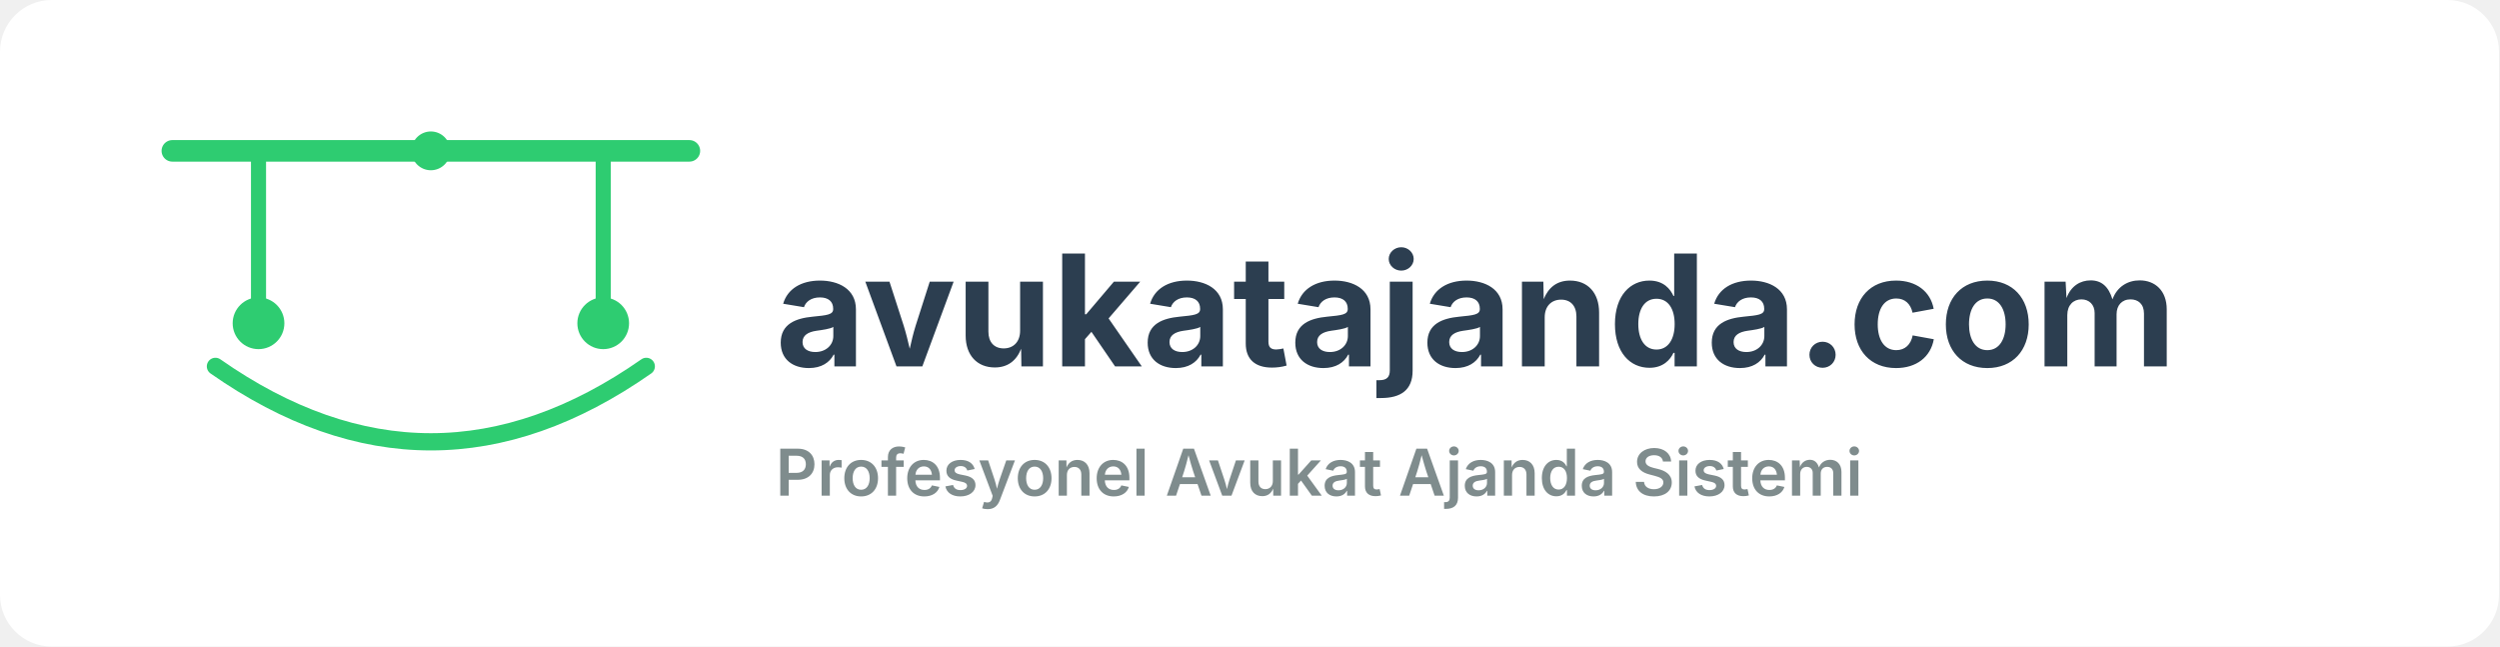
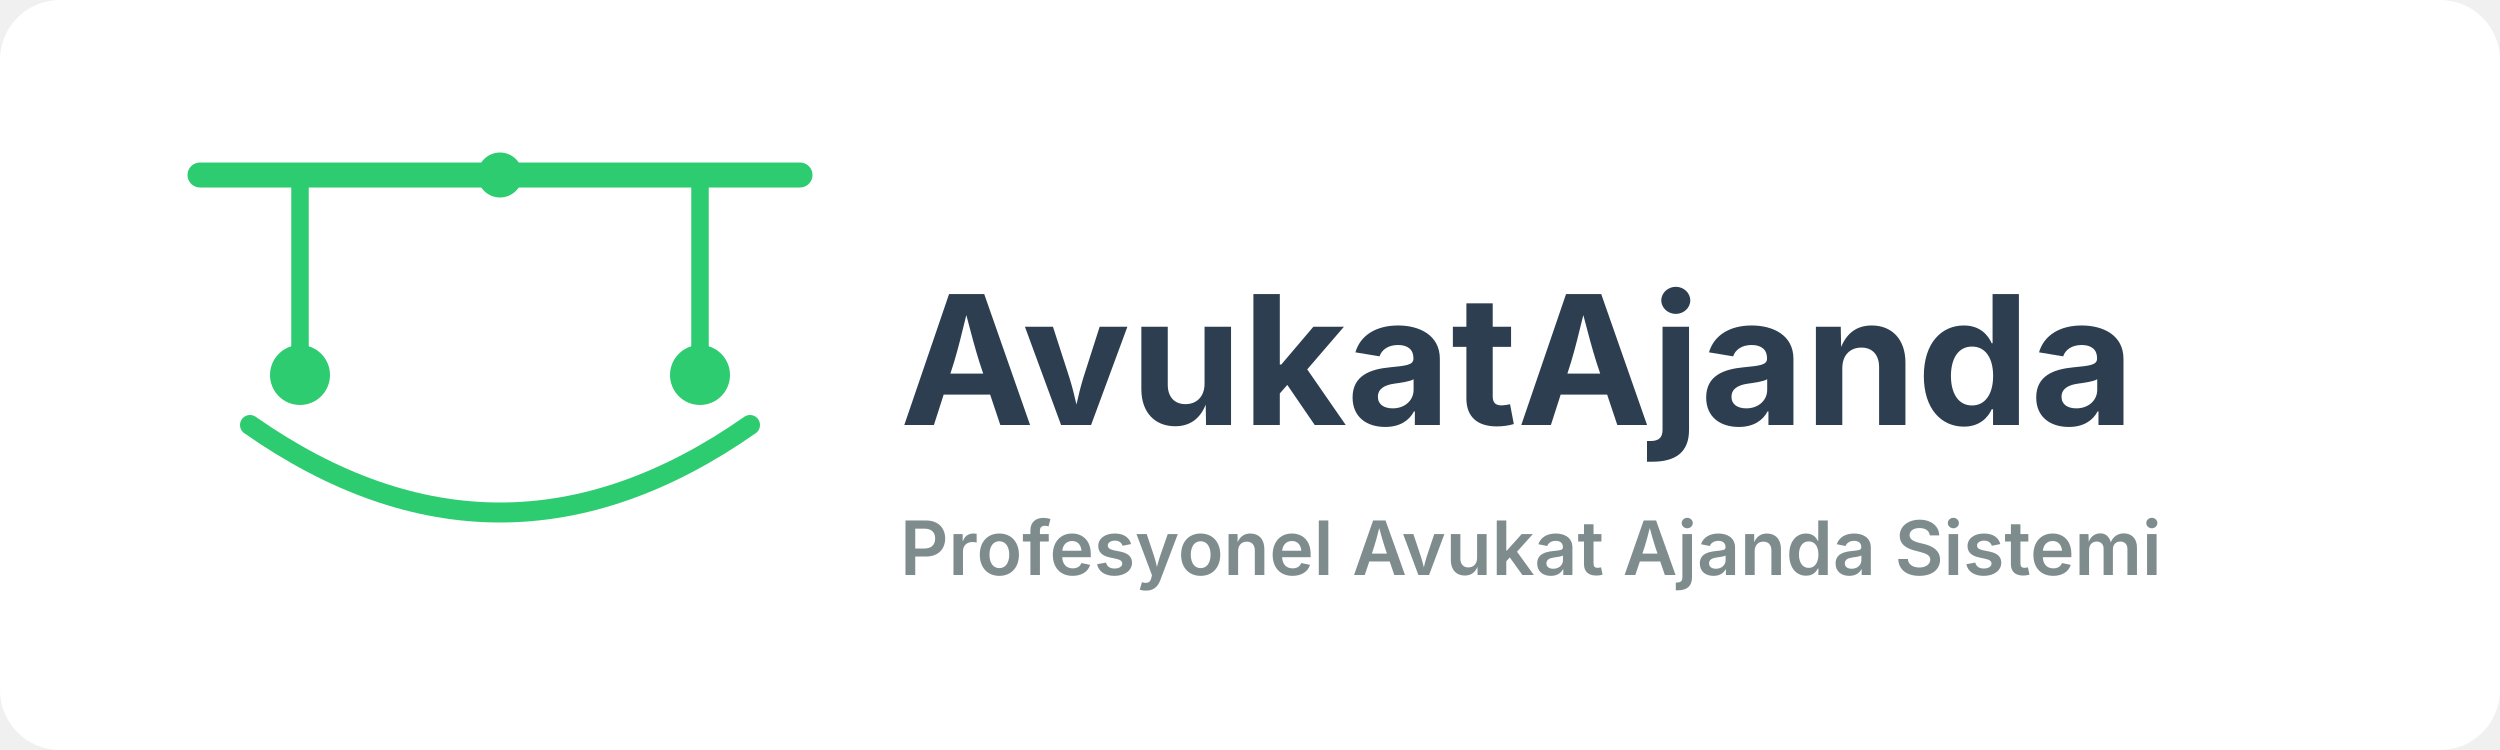
- <svg xmlns="http://www.w3.org/2000/svg" width="580" height="150" viewBox="0 0 580 150">
+ <svg xmlns="http://www.w3.org/2000/svg" width="500" height="150" viewBox="0 0 500 150">
  <rect width="100%" height="100%" fill="#ffffff" rx="12" />
  <g transform="translate(40,35)" stroke="#2ecc71" fill="none" stroke-linecap="round" stroke-linejoin="round">
    <path d="M0,0 L120,0" stroke-width="5" />
    <circle cx="60" cy="0" r="4" fill="#2ecc71" />
    <line x1="20" y1="0" x2="20" y2="40" stroke-width="3.5" />
    <line x1="100" y1="0" x2="100" y2="40" stroke-width="3.5" />
    <circle cx="20" cy="40" r="6" fill="#2ecc71" stroke="none" />
    <circle cx="100" cy="40" r="6" fill="#2ecc71" stroke="none" />
    <path d="M10 50 Q60 85 110 50" stroke="#2ecc71" stroke-width="4" />
  </g>
  <text x="180" y="85" font-family="Nunito, system-ui, -apple-system, sans-serif" font-size="36" font-weight="700" fill="#2c3e50">
-     avukatajanda.com
+     AvukatAjanda
  </text>
  <text x="180" y="115" font-family="Nunito, system-ui, -apple-system, sans-serif" font-size="15" font-weight="600" fill="#7f8c8d">
    Profesyonel Avukat Ajanda Sistemi
  </text>
</svg>
